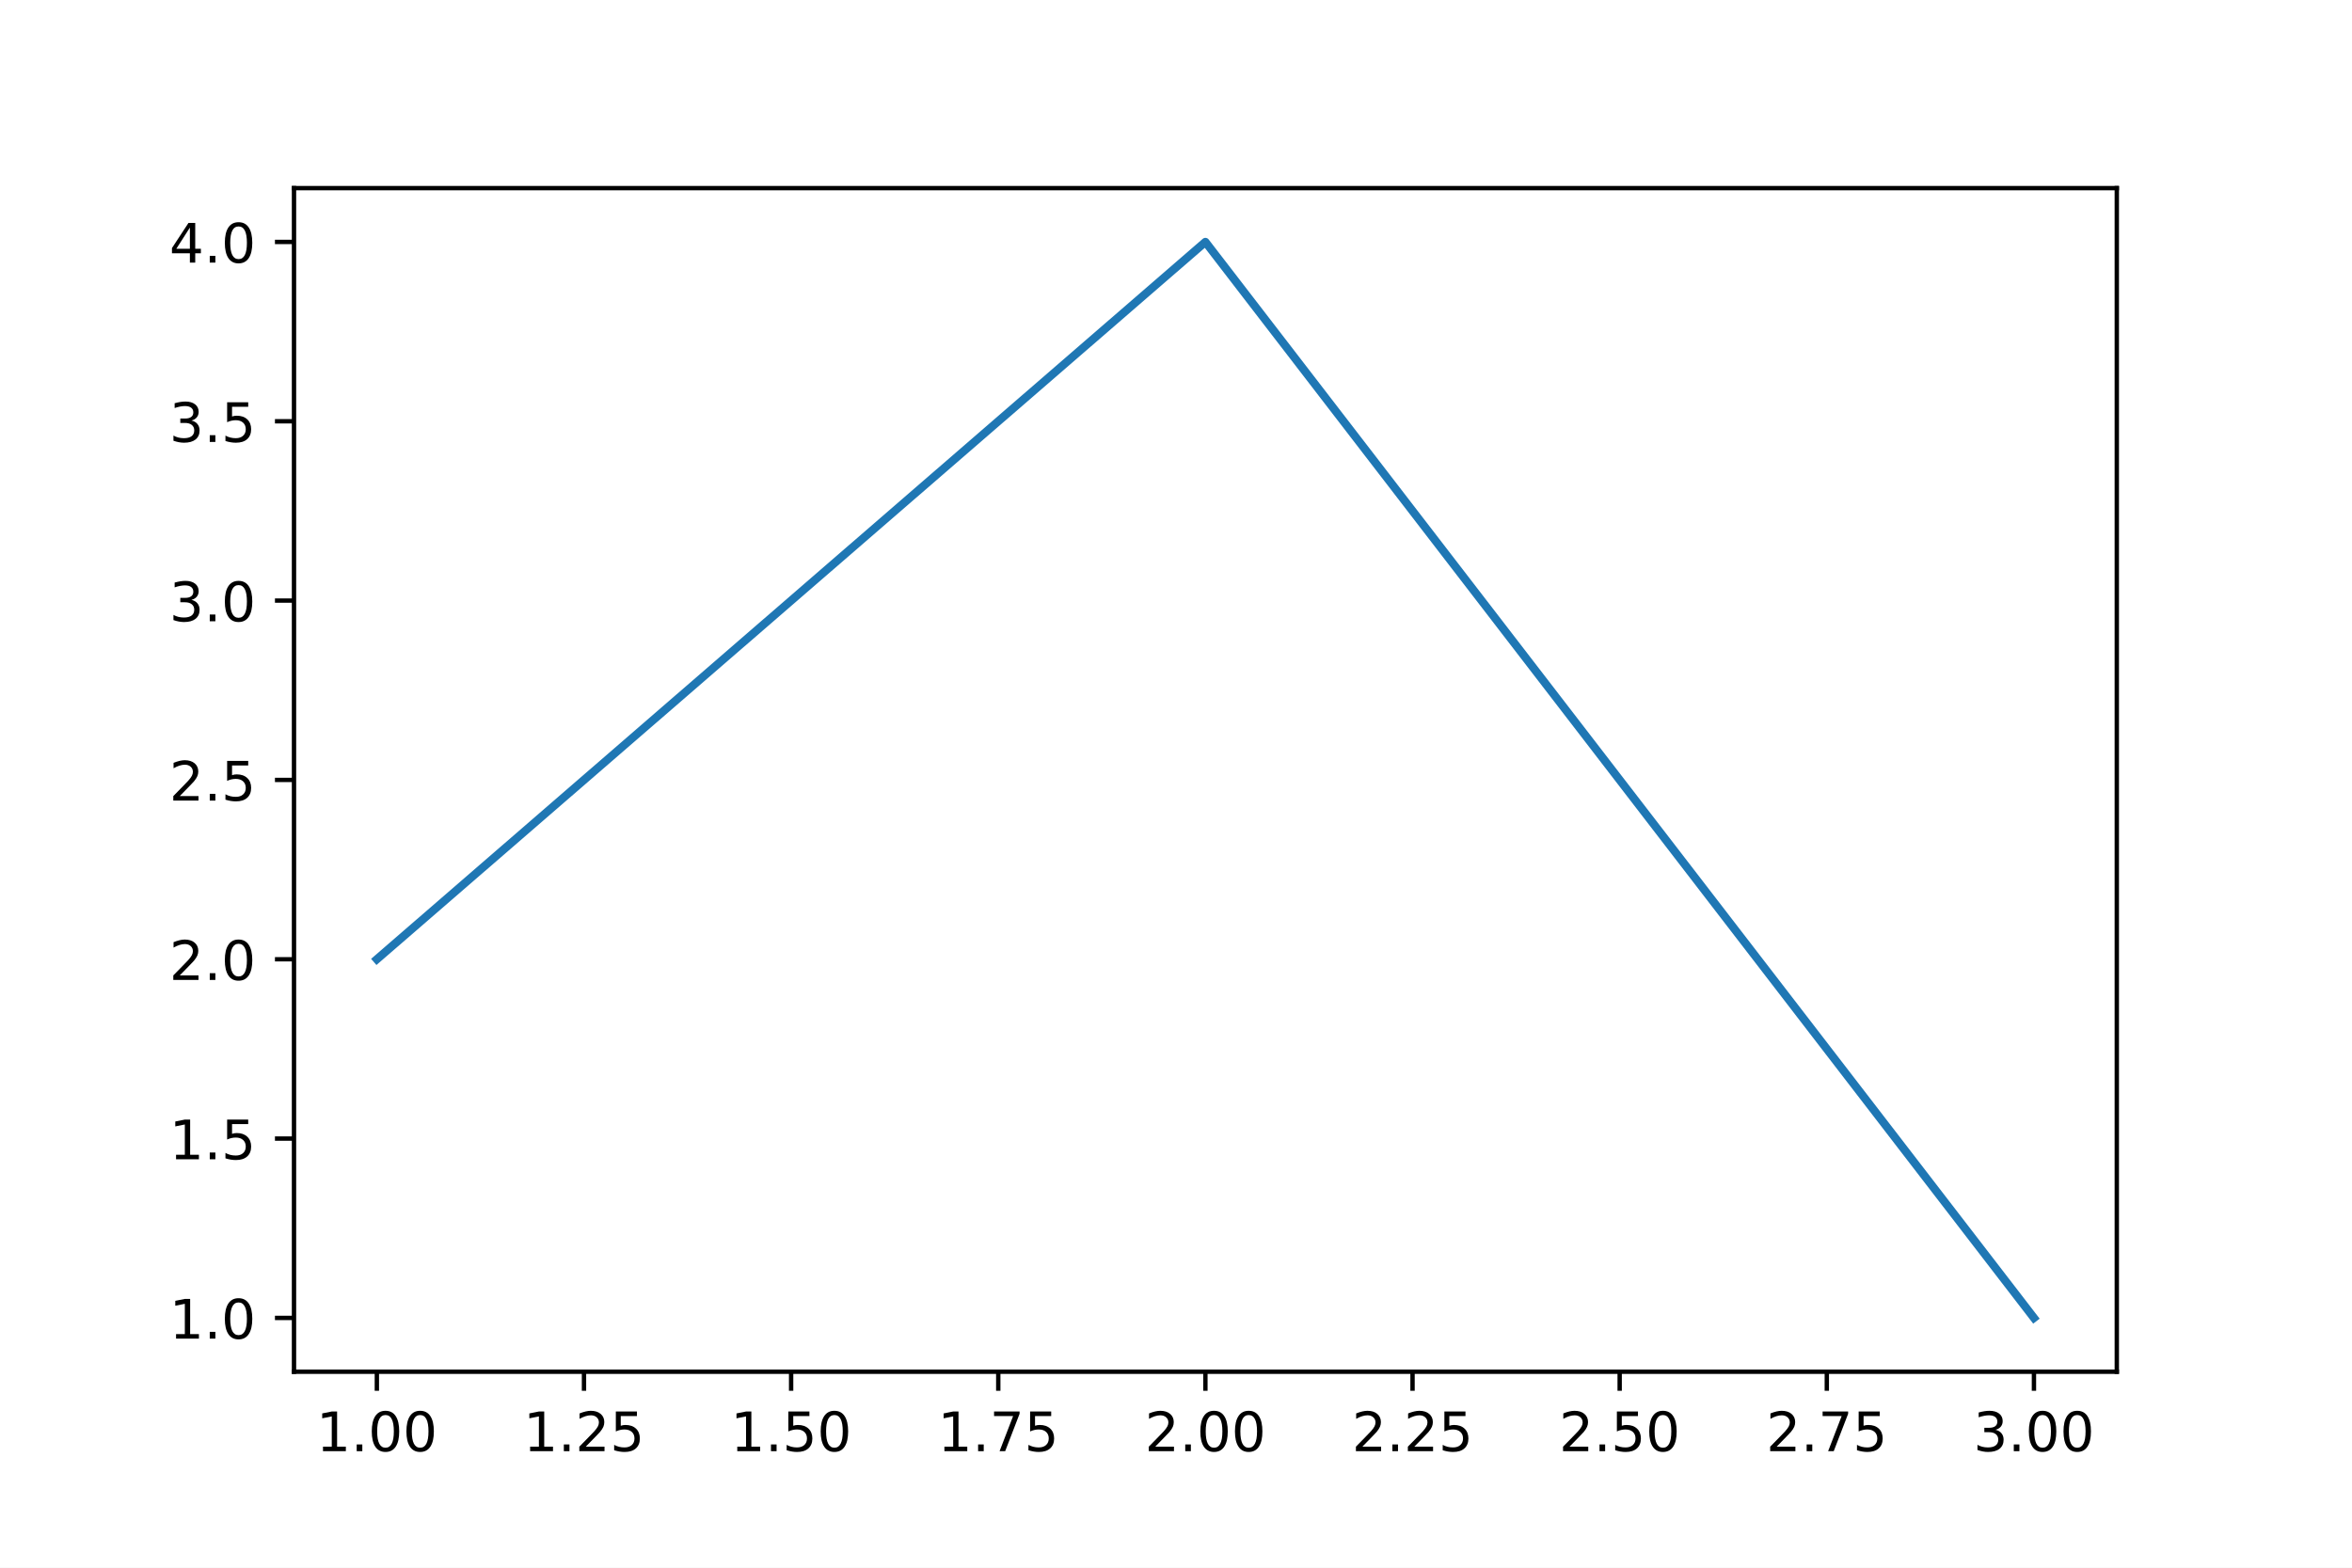
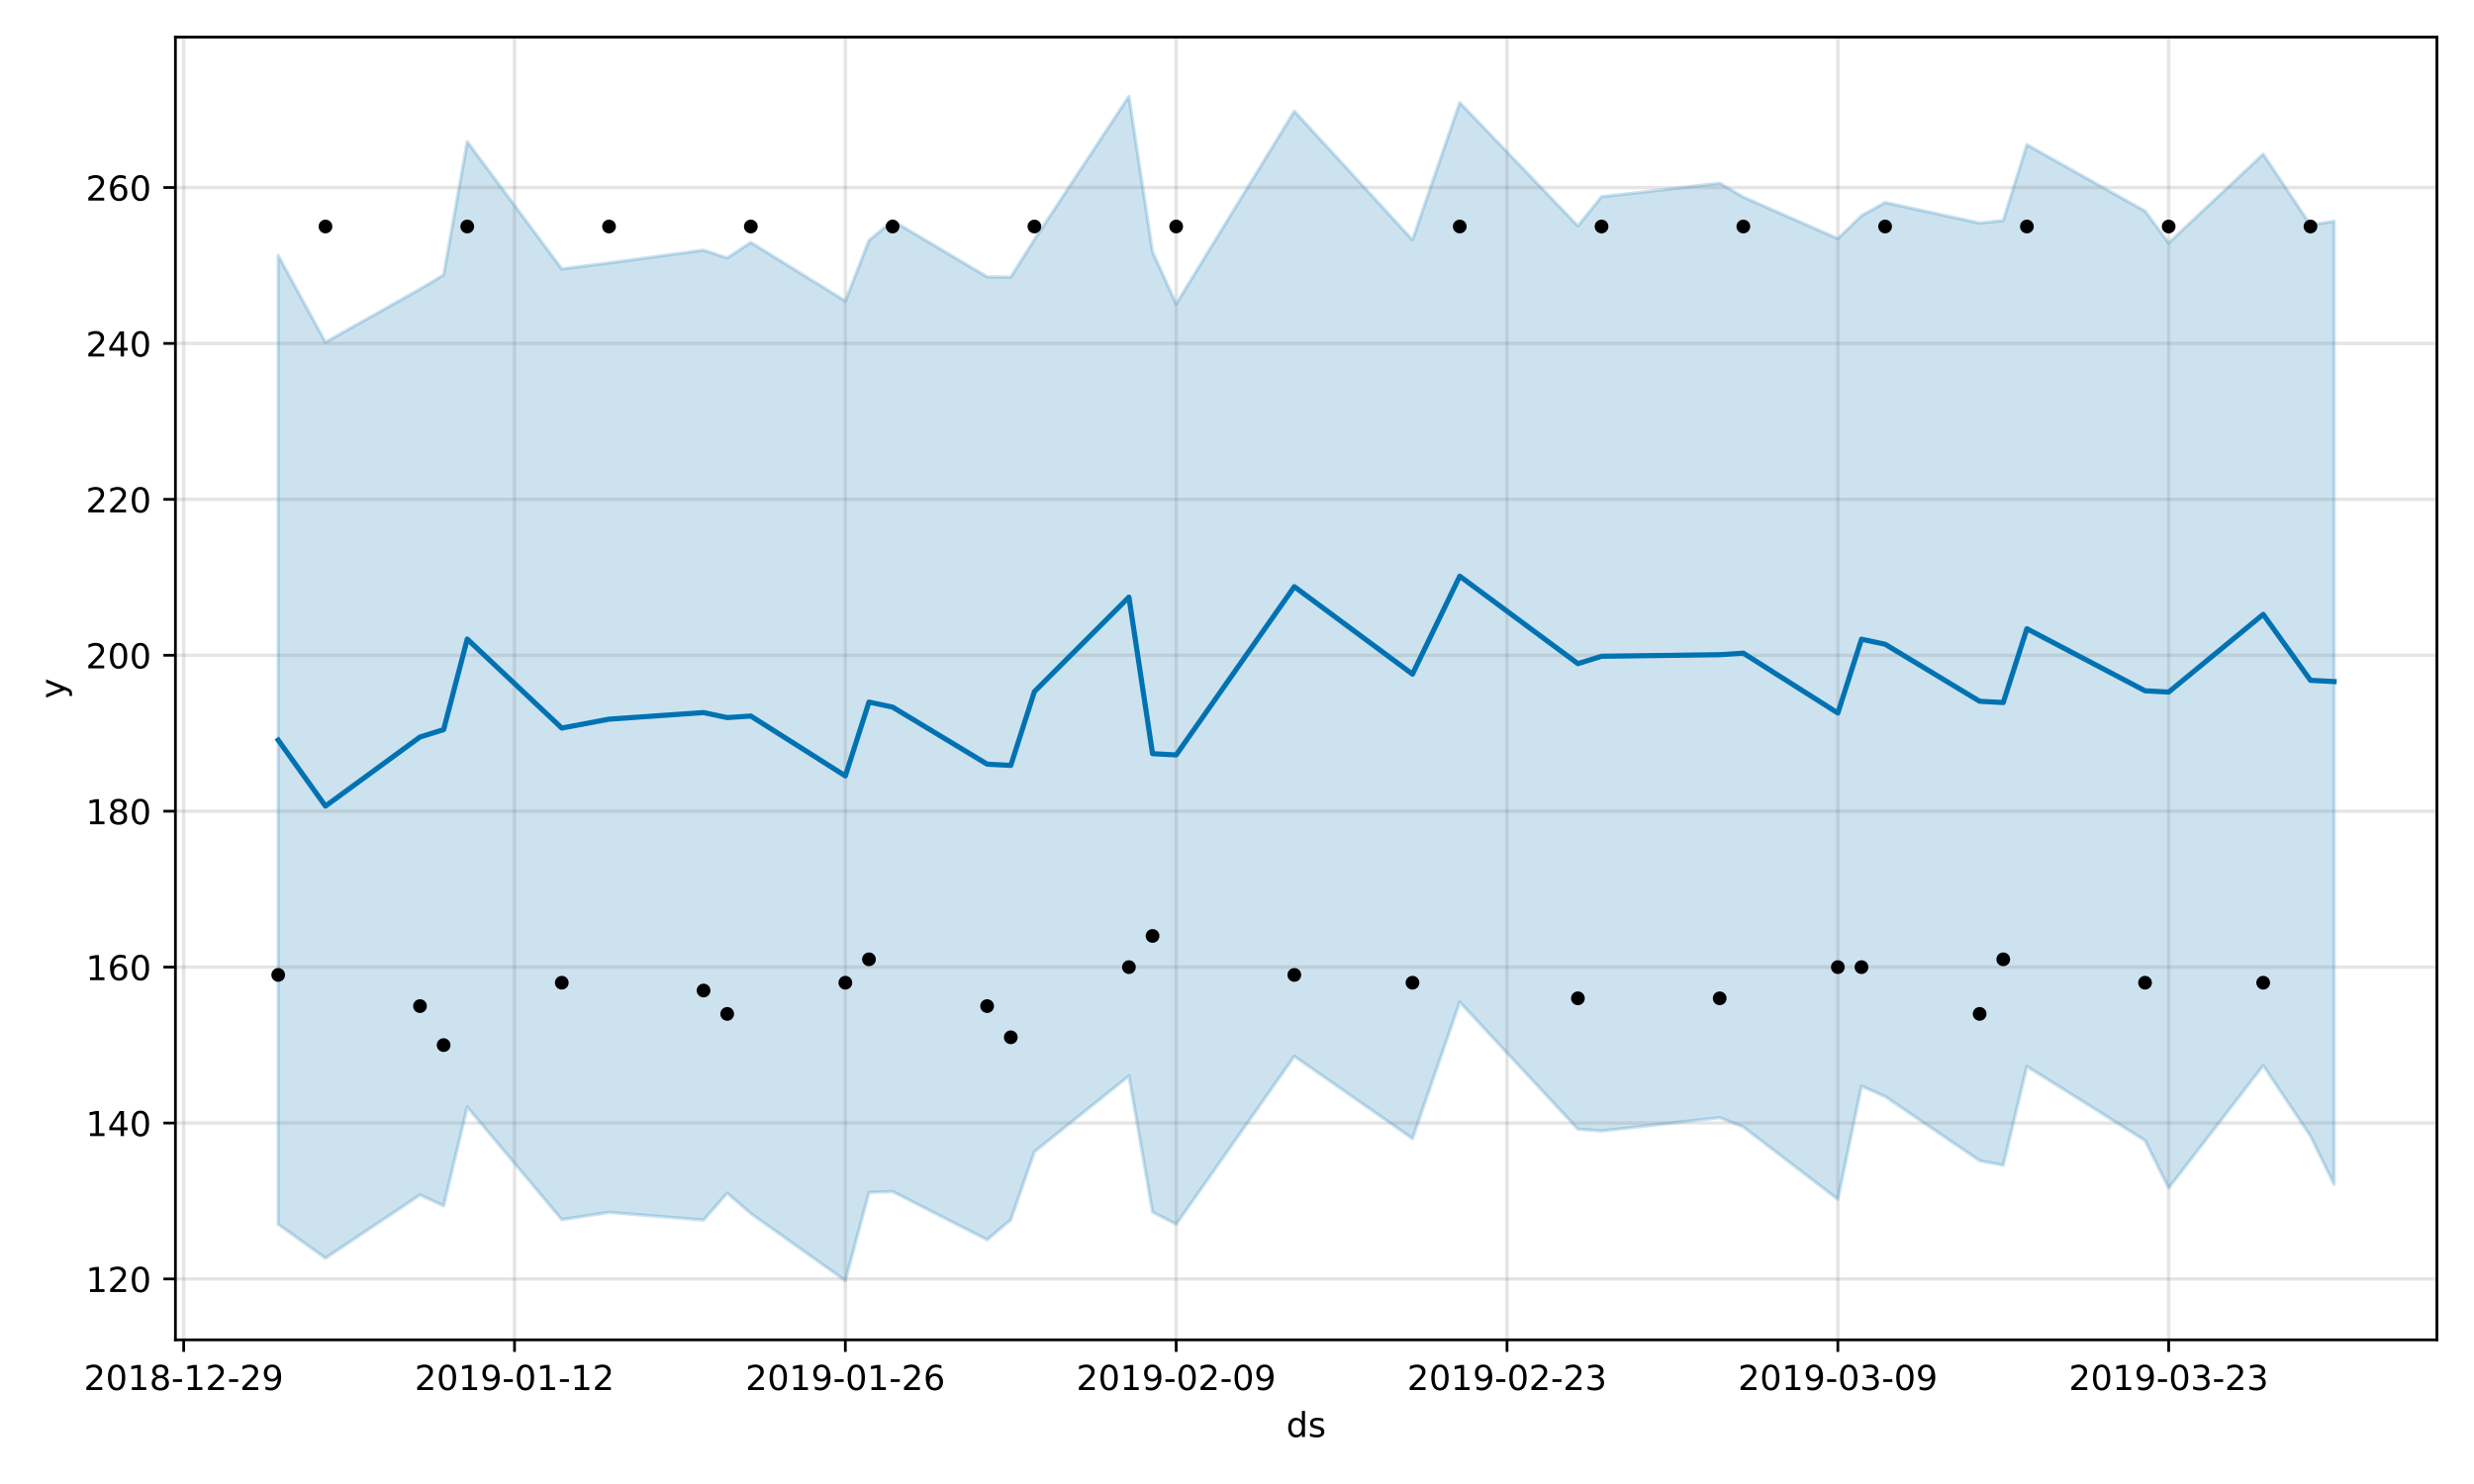
- <svg xmlns="http://www.w3.org/2000/svg" xmlns:xlink="http://www.w3.org/1999/xlink" height="288pt" version="1.1" viewBox="0 0 432 288" width="432pt">
+ <svg xmlns="http://www.w3.org/2000/svg" xmlns:xlink="http://www.w3.org/1999/xlink" height="432pt" version="1.1" viewBox="0 0 720 432" width="720pt">
  <defs>
    <style type="text/css">
*{stroke-linecap:butt;stroke-linejoin:round;}
  </style>
  </defs>
  <g id="figure_1">
    <g id="patch_1">
-       <path d="M 0 288  L 432 288  L 432 0  L 0 0  z " style="fill:#ffffff;" />
+       <path d="M 0 432  L 720 432  L 720 0  L 0 0  z " style="fill:#ffffff;" />
    </g>
    <g id="axes_1">
      <g id="patch_2">
-         <path d="M 54 252  L 388.8 252  L 388.8 34.56  L 54 34.56  z " style="fill:#ffffff;" />
+         <path d="M 51.05 390.04  L 709.2 390.04  L 709.2 10.8  L 51.05 10.8  z " style="fill:#ffffff;" />
+       </g>
+       <g id="PolyCollection_1">
+         <defs>
+           <path d="M 80.966 -357.588  L 80.966 -75.6  L 94.72 -65.745  L 122.229 -84.165  L 129.106 -80.979  L 135.984 -109.751  L 163.493 -76.977  L 177.247 -79.072  L 204.756 -76.843  L 211.633 -84.657  L 218.51 -78.752  L 246.019 -59.198  L 252.896 -84.876  L 259.774 -85.14  L 287.283 -71.095  L 294.16 -76.935  L 301.037 -96.71  L 328.546 -118.795  L 335.423 -79.18  L 342.3 -75.62  L 376.686 -124.52  L 411.072 -100.569  L 424.827 -140.282  L 459.213 -103.305  L 466.09 -102.776  L 500.476 -106.649  L 507.354 -103.935  L 534.862 -82.866  L 541.74 -115.844  L 548.617 -112.806  L 576.126 -94.118  L 583.003 -92.813  L 589.88 -121.565  L 624.266 -99.999  L 631.144 -86.152  L 658.652 -121.843  L 672.407 -101.296  L 679.284 -87.235  L 679.284 -367.585  L 679.284 -367.585  L 672.407 -366.504  L 658.652 -387.134  L 631.144 -361.275  L 624.266 -370.539  L 589.88 -389.86  L 583.003 -367.808  L 576.126 -367.065  L 548.617 -373.042  L 541.74 -369.196  L 534.862 -362.536  L 507.354 -374.62  L 500.476 -378.658  L 466.09 -374.729  L 459.213 -366.219  L 424.827 -402.128  L 411.072 -362.161  L 376.686 -399.625  L 342.3 -343.526  L 335.423 -358.635  L 328.546 -403.962  L 301.037 -362.272  L 294.16 -351.342  L 287.283 -351.412  L 259.774 -367.757  L 252.896 -362  L 246.019 -344.369  L 218.51 -361.423  L 211.633 -356.894  L 204.756 -359.181  L 177.247 -355.468  L 163.493 -353.713  L 135.984 -390.731  L 129.106 -351.958  L 122.229 -347.851  L 94.72 -332.368  L 80.966 -357.588  z " id="mb751b99910" style="stroke:#0072b2;stroke-opacity:0.2;" />
+         </defs>
+         <g clip-path="url(#p9dab2ac08b)">
+           <use style="fill:#0072b2;fill-opacity:0.2;stroke:#0072b2;stroke-opacity:0.2;" x="0" xlink:href="#mb751b99910" y="432" />
+         </g>
      </g>
      <g id="matplotlib.axis_1">
        <g id="xtick_1">
          <g id="line2d_1">
-             <defs>
-               <path d="M 0 0  L 0 3.5  " id="m2eb5b416ab" style="stroke:#000000;stroke-width:0.8;" />
-             </defs>
-             <g>
-               <use style="stroke:#000000;stroke-width:0.8;" x="69.218" xlink:href="#m2eb5b416ab" y="252" />
+             <path clip-path="url(#p9dab2ac08b)" d="M 53.457 390.04  L 53.457 10.8  " style="fill:none;stroke:#808080;stroke-linecap:square;stroke-opacity:0.2;" />
+           </g>
+           <g id="line2d_2">
+             <defs>
+               <path d="M 0 0  L 0 3.5  " id="m318ef6866f" style="stroke:#000000;stroke-width:0.8;" />
+             </defs>
+             <g>
+               <use style="stroke:#000000;stroke-width:0.8;" x="53.457" xlink:href="#m318ef6866f" y="390.04" />
            </g>
          </g>
          <g id="text_1">
            <defs>
+               <path d="M 19.188 8.297  L 53.609 8.297  L 53.609 0  L 7.328 0  L 7.328 8.297  Q 12.938 14.109 22.625 23.891  Q 32.328 33.688 34.812 36.531  Q 39.547 41.844 41.422 45.531  Q 43.312 49.219 43.312 52.781  Q 43.312 58.594 39.234 62.25  Q 35.156 65.922 28.609 65.922  Q 23.969 65.922 18.812 64.312  Q 13.672 62.703 7.812 59.422  L 7.812 69.391  Q 13.766 71.781 18.938 73  Q 24.125 74.219 28.422 74.219  Q 39.75 74.219 46.484 68.547  Q 53.219 62.891 53.219 53.422  Q 53.219 48.922 51.531 44.891  Q 49.859 40.875 45.406 35.406  Q 44.188 33.984 37.641 27.219  Q 31.109 20.453 19.188 8.297  z " id="DejaVuSans-50" />
+               <path d="M 31.781 66.406  Q 24.172 66.406 20.328 58.906  Q 16.5 51.422 16.5 36.375  Q 16.5 21.391 20.328 13.891  Q 24.172 6.391 31.781 6.391  Q 39.453 6.391 43.281 13.891  Q 47.125 21.391 47.125 36.375  Q 47.125 51.422 43.281 58.906  Q 39.453 66.406 31.781 66.406  z M 31.781 74.219  Q 44.047 74.219 50.516 64.516  Q 56.984 54.828 56.984 36.375  Q 56.984 17.969 50.516 8.266  Q 44.047 -1.422 31.781 -1.422  Q 19.531 -1.422 13.062 8.266  Q 6.594 17.969 6.594 36.375  Q 6.594 54.828 13.062 64.516  Q 19.531 74.219 31.781 74.219  z " id="DejaVuSans-48" />
              <path d="M 12.406 8.297  L 28.516 8.297  L 28.516 63.922  L 10.984 60.406  L 10.984 69.391  L 28.422 72.906  L 38.281 72.906  L 38.281 8.297  L 54.391 8.297  L 54.391 0  L 12.406 0  z " id="DejaVuSans-49" />
-               <path d="M 10.688 12.406  L 21 12.406  L 21 0  L 10.688 0  z " id="DejaVuSans-46" />
-               <path d="M 31.781 66.406  Q 24.172 66.406 20.328 58.906  Q 16.5 51.422 16.5 36.375  Q 16.5 21.391 20.328 13.891  Q 24.172 6.391 31.781 6.391  Q 39.453 6.391 43.281 13.891  Q 47.125 21.391 47.125 36.375  Q 47.125 51.422 43.281 58.906  Q 39.453 66.406 31.781 66.406  z M 31.781 74.219  Q 44.047 74.219 50.516 64.516  Q 56.984 54.828 56.984 36.375  Q 56.984 17.969 50.516 8.266  Q 44.047 -1.422 31.781 -1.422  Q 19.531 -1.422 13.062 8.266  Q 6.594 17.969 6.594 36.375  Q 6.594 54.828 13.062 64.516  Q 19.531 74.219 31.781 74.219  z " id="DejaVuSans-48" />
-             </defs>
-             <g transform="translate(58.08537 266.5984)scale(0.1 -0.1)">
-               <use xlink:href="#DejaVuSans-49" />
-               <use x="63.623" xlink:href="#DejaVuSans-46" />
-               <use x="95.41" xlink:href="#DejaVuSans-48" />
-               <use x="159.033" xlink:href="#DejaVuSans-48" />
+               <path d="M 31.781 34.625  Q 24.75 34.625 20.719 30.859  Q 16.703 27.094 16.703 20.516  Q 16.703 13.922 20.719 10.156  Q 24.75 6.391 31.781 6.391  Q 38.812 6.391 42.859 10.172  Q 46.922 13.969 46.922 20.516  Q 46.922 27.094 42.891 30.859  Q 38.875 34.625 31.781 34.625  z M 21.922 38.812  Q 15.578 40.375 12.031 44.719  Q 8.5 49.078 8.5 55.328  Q 8.5 64.062 14.719 69.141  Q 20.953 74.219 31.781 74.219  Q 42.672 74.219 48.875 69.141  Q 55.078 64.062 55.078 55.328  Q 55.078 49.078 51.531 44.719  Q 48 40.375 41.703 38.812  Q 48.828 37.156 52.797 32.312  Q 56.781 27.484 56.781 20.516  Q 56.781 9.906 50.312 4.234  Q 43.844 -1.422 31.781 -1.422  Q 19.734 -1.422 13.25 4.234  Q 6.781 9.906 6.781 20.516  Q 6.781 27.484 10.781 32.312  Q 14.797 37.156 21.922 38.812  z M 18.312 54.391  Q 18.312 48.734 21.844 45.562  Q 25.391 42.391 31.781 42.391  Q 38.141 42.391 41.719 45.562  Q 45.312 48.734 45.312 54.391  Q 45.312 60.062 41.719 63.234  Q 38.141 66.406 31.781 66.406  Q 25.391 66.406 21.844 63.234  Q 18.312 60.062 18.312 54.391  z " id="DejaVuSans-56" />
+               <path d="M 4.891 31.391  L 31.203 31.391  L 31.203 23.391  L 4.891 23.391  z " id="DejaVuSans-45" />
+               <path d="M 10.984 1.516  L 10.984 10.5  Q 14.703 8.734 18.5 7.812  Q 22.312 6.891 25.984 6.891  Q 35.75 6.891 40.891 13.453  Q 46.047 20.016 46.781 33.406  Q 43.953 29.203 39.594 26.953  Q 35.25 24.703 29.984 24.703  Q 19.047 24.703 12.672 31.312  Q 6.297 37.938 6.297 49.422  Q 6.297 60.641 12.938 67.422  Q 19.578 74.219 30.609 74.219  Q 43.266 74.219 49.922 64.516  Q 56.594 54.828 56.594 36.375  Q 56.594 19.141 48.406 8.859  Q 40.234 -1.422 26.422 -1.422  Q 22.703 -1.422 18.891 -0.688  Q 15.094 0.047 10.984 1.516  z M 30.609 32.422  Q 37.25 32.422 41.125 36.953  Q 45.016 41.5 45.016 49.422  Q 45.016 57.281 41.125 61.844  Q 37.25 66.406 30.609 66.406  Q 23.969 66.406 20.094 61.844  Q 16.219 57.281 16.219 49.422  Q 16.219 41.5 20.094 36.953  Q 23.969 32.422 30.609 32.422  z " id="DejaVuSans-57" />
+             </defs>
+             <g transform="translate(24.39922 404.6384)scale(0.1 -0.1)">
+               <use xlink:href="#DejaVuSans-50" />
+               <use x="63.623" xlink:href="#DejaVuSans-48" />
+               <use x="127.246" xlink:href="#DejaVuSans-49" />
+               <use x="190.869" xlink:href="#DejaVuSans-56" />
+               <use x="254.492" xlink:href="#DejaVuSans-45" />
+               <use x="290.576" xlink:href="#DejaVuSans-49" />
+               <use x="354.199" xlink:href="#DejaVuSans-50" />
+               <use x="417.822" xlink:href="#DejaVuSans-45" />
+               <use x="453.906" xlink:href="#DejaVuSans-50" />
+               <use x="517.529" xlink:href="#DejaVuSans-57" />
            </g>
          </g>
        </g>
        <g id="xtick_2">
-           <g id="line2d_2">
-             <g>
-               <use style="stroke:#000000;stroke-width:0.8;" x="107.264" xlink:href="#m2eb5b416ab" y="252" />
+           <g id="line2d_3">
+             <path clip-path="url(#p9dab2ac08b)" d="M 149.738 390.04  L 149.738 10.8  " style="fill:none;stroke:#808080;stroke-linecap:square;stroke-opacity:0.2;" />
+           </g>
+           <g id="line2d_4">
+             <g>
+               <use style="stroke:#000000;stroke-width:0.8;" x="149.738" xlink:href="#m318ef6866f" y="390.04" />
            </g>
          </g>
          <g id="text_2">
-             <defs>
-               <path d="M 19.188 8.297  L 53.609 8.297  L 53.609 0  L 7.328 0  L 7.328 8.297  Q 12.938 14.109 22.625 23.891  Q 32.328 33.688 34.812 36.531  Q 39.547 41.844 41.422 45.531  Q 43.312 49.219 43.312 52.781  Q 43.312 58.594 39.234 62.25  Q 35.156 65.922 28.609 65.922  Q 23.969 65.922 18.812 64.312  Q 13.672 62.703 7.812 59.422  L 7.812 69.391  Q 13.766 71.781 18.938 73  Q 24.125 74.219 28.422 74.219  Q 39.75 74.219 46.484 68.547  Q 53.219 62.891 53.219 53.422  Q 53.219 48.922 51.531 44.891  Q 49.859 40.875 45.406 35.406  Q 44.188 33.984 37.641 27.219  Q 31.109 20.453 19.188 8.297  z " id="DejaVuSans-50" />
-               <path d="M 10.797 72.906  L 49.516 72.906  L 49.516 64.594  L 19.828 64.594  L 19.828 46.734  Q 21.969 47.469 24.109 47.828  Q 26.266 48.188 28.422 48.188  Q 40.625 48.188 47.75 41.5  Q 54.891 34.812 54.891 23.391  Q 54.891 11.625 47.562 5.094  Q 40.234 -1.422 26.906 -1.422  Q 22.312 -1.422 17.547 -0.641  Q 12.797 0.141 7.719 1.703  L 7.719 11.625  Q 12.109 9.234 16.797 8.062  Q 21.484 6.891 26.703 6.891  Q 35.156 6.891 40.078 11.328  Q 45.016 15.766 45.016 23.391  Q 45.016 31 40.078 35.438  Q 35.156 39.891 26.703 39.891  Q 22.75 39.891 18.812 39.016  Q 14.891 38.141 10.797 36.281  z " id="DejaVuSans-53" />
-             </defs>
-             <g transform="translate(96.13082 266.5984)scale(0.1 -0.1)">
-               <use xlink:href="#DejaVuSans-49" />
-               <use x="63.623" xlink:href="#DejaVuSans-46" />
-               <use x="95.41" xlink:href="#DejaVuSans-50" />
-               <use x="159.033" xlink:href="#DejaVuSans-53" />
+             <g transform="translate(120.6803 404.6384)scale(0.1 -0.1)">
+               <use xlink:href="#DejaVuSans-50" />
+               <use x="63.623" xlink:href="#DejaVuSans-48" />
+               <use x="127.246" xlink:href="#DejaVuSans-49" />
+               <use x="190.869" xlink:href="#DejaVuSans-57" />
+               <use x="254.492" xlink:href="#DejaVuSans-45" />
+               <use x="290.576" xlink:href="#DejaVuSans-48" />
+               <use x="354.199" xlink:href="#DejaVuSans-49" />
+               <use x="417.822" xlink:href="#DejaVuSans-45" />
+               <use x="453.906" xlink:href="#DejaVuSans-49" />
+               <use x="517.529" xlink:href="#DejaVuSans-50" />
            </g>
          </g>
        </g>
        <g id="xtick_3">
-           <g id="line2d_3">
-             <g>
-               <use style="stroke:#000000;stroke-width:0.8;" x="145.309" xlink:href="#m2eb5b416ab" y="252" />
+           <g id="line2d_5">
+             <path clip-path="url(#p9dab2ac08b)" d="M 246.019 390.04  L 246.019 10.8  " style="fill:none;stroke:#808080;stroke-linecap:square;stroke-opacity:0.2;" />
+           </g>
+           <g id="line2d_6">
+             <g>
+               <use style="stroke:#000000;stroke-width:0.8;" x="246.019" xlink:href="#m318ef6866f" y="390.04" />
            </g>
          </g>
          <g id="text_3">
-             <g transform="translate(134.1763 266.5984)scale(0.1 -0.1)">
-               <use xlink:href="#DejaVuSans-49" />
-               <use x="63.623" xlink:href="#DejaVuSans-46" />
-               <use x="95.41" xlink:href="#DejaVuSans-53" />
-               <use x="159.033" xlink:href="#DejaVuSans-48" />
+             <defs>
+               <path d="M 33.016 40.375  Q 26.375 40.375 22.484 35.828  Q 18.609 31.297 18.609 23.391  Q 18.609 15.531 22.484 10.953  Q 26.375 6.391 33.016 6.391  Q 39.656 6.391 43.531 10.953  Q 47.406 15.531 47.406 23.391  Q 47.406 31.297 43.531 35.828  Q 39.656 40.375 33.016 40.375  z M 52.594 71.297  L 52.594 62.312  Q 48.875 64.062 45.094 64.984  Q 41.312 65.922 37.594 65.922  Q 27.828 65.922 22.672 59.328  Q 17.531 52.734 16.797 39.406  Q 19.672 43.656 24.016 45.922  Q 28.375 48.188 33.594 48.188  Q 44.578 48.188 50.953 41.516  Q 57.328 34.859 57.328 23.391  Q 57.328 12.156 50.688 5.359  Q 44.047 -1.422 33.016 -1.422  Q 20.359 -1.422 13.672 8.266  Q 6.984 17.969 6.984 36.375  Q 6.984 53.656 15.188 63.938  Q 23.391 74.219 37.203 74.219  Q 40.922 74.219 44.703 73.484  Q 48.484 72.75 52.594 71.297  z " id="DejaVuSans-54" />
+             </defs>
+             <g transform="translate(216.9614 404.6384)scale(0.1 -0.1)">
+               <use xlink:href="#DejaVuSans-50" />
+               <use x="63.623" xlink:href="#DejaVuSans-48" />
+               <use x="127.246" xlink:href="#DejaVuSans-49" />
+               <use x="190.869" xlink:href="#DejaVuSans-57" />
+               <use x="254.492" xlink:href="#DejaVuSans-45" />
+               <use x="290.576" xlink:href="#DejaVuSans-48" />
+               <use x="354.199" xlink:href="#DejaVuSans-49" />
+               <use x="417.822" xlink:href="#DejaVuSans-45" />
+               <use x="453.906" xlink:href="#DejaVuSans-50" />
+               <use x="517.529" xlink:href="#DejaVuSans-54" />
            </g>
          </g>
        </g>
        <g id="xtick_4">
-           <g id="line2d_4">
-             <g>
-               <use style="stroke:#000000;stroke-width:0.8;" x="183.355" xlink:href="#m2eb5b416ab" y="252" />
+           <g id="line2d_7">
+             <path clip-path="url(#p9dab2ac08b)" d="M 342.3 390.04  L 342.3 10.8  " style="fill:none;stroke:#808080;stroke-linecap:square;stroke-opacity:0.2;" />
+           </g>
+           <g id="line2d_8">
+             <g>
+               <use style="stroke:#000000;stroke-width:0.8;" x="342.3" xlink:href="#m318ef6866f" y="390.04" />
            </g>
          </g>
          <g id="text_4">
-             <defs>
-               <path d="M 8.203 72.906  L 55.078 72.906  L 55.078 68.703  L 28.609 0  L 18.312 0  L 43.219 64.594  L 8.203 64.594  z " id="DejaVuSans-55" />
-             </defs>
-             <g transform="translate(172.2217 266.5984)scale(0.1 -0.1)">
-               <use xlink:href="#DejaVuSans-49" />
-               <use x="63.623" xlink:href="#DejaVuSans-46" />
-               <use x="95.41" xlink:href="#DejaVuSans-55" />
-               <use x="159.033" xlink:href="#DejaVuSans-53" />
+             <g transform="translate(313.2425 404.6384)scale(0.1 -0.1)">
+               <use xlink:href="#DejaVuSans-50" />
+               <use x="63.623" xlink:href="#DejaVuSans-48" />
+               <use x="127.246" xlink:href="#DejaVuSans-49" />
+               <use x="190.869" xlink:href="#DejaVuSans-57" />
+               <use x="254.492" xlink:href="#DejaVuSans-45" />
+               <use x="290.576" xlink:href="#DejaVuSans-48" />
+               <use x="354.199" xlink:href="#DejaVuSans-50" />
+               <use x="417.822" xlink:href="#DejaVuSans-45" />
+               <use x="453.906" xlink:href="#DejaVuSans-48" />
+               <use x="517.529" xlink:href="#DejaVuSans-57" />
            </g>
          </g>
        </g>
        <g id="xtick_5">
-           <g id="line2d_5">
-             <g>
-               <use style="stroke:#000000;stroke-width:0.8;" x="221.4" xlink:href="#m2eb5b416ab" y="252" />
+           <g id="line2d_9">
+             <path clip-path="url(#p9dab2ac08b)" d="M 438.581 390.04  L 438.581 10.8  " style="fill:none;stroke:#808080;stroke-linecap:square;stroke-opacity:0.2;" />
+           </g>
+           <g id="line2d_10">
+             <g>
+               <use style="stroke:#000000;stroke-width:0.8;" x="438.581" xlink:href="#m318ef6866f" y="390.04" />
            </g>
          </g>
          <g id="text_5">
-             <g transform="translate(210.2672 266.5984)scale(0.1 -0.1)">
-               <use xlink:href="#DejaVuSans-50" />
-               <use x="63.623" xlink:href="#DejaVuSans-46" />
-               <use x="95.41" xlink:href="#DejaVuSans-48" />
-               <use x="159.033" xlink:href="#DejaVuSans-48" />
+             <defs>
+               <path d="M 40.578 39.312  Q 47.656 37.797 51.625 33  Q 55.609 28.219 55.609 21.188  Q 55.609 10.406 48.188 4.484  Q 40.766 -1.422 27.094 -1.422  Q 22.516 -1.422 17.656 -0.516  Q 12.797 0.391 7.625 2.203  L 7.625 11.719  Q 11.719 9.328 16.594 8.109  Q 21.484 6.891 26.812 6.891  Q 36.078 6.891 40.938 10.547  Q 45.797 14.203 45.797 21.188  Q 45.797 27.641 41.281 31.266  Q 36.766 34.906 28.719 34.906  L 20.219 34.906  L 20.219 43.016  L 29.109 43.016  Q 36.375 43.016 40.234 45.922  Q 44.094 48.828 44.094 54.297  Q 44.094 59.906 40.109 62.906  Q 36.141 65.922 28.719 65.922  Q 24.656 65.922 20.016 65.031  Q 15.375 64.156 9.812 62.312  L 9.812 71.094  Q 15.438 72.656 20.344 73.438  Q 25.25 74.219 29.594 74.219  Q 40.828 74.219 47.359 69.109  Q 53.906 64.016 53.906 55.328  Q 53.906 49.266 50.438 45.094  Q 46.969 40.922 40.578 39.312  z " id="DejaVuSans-51" />
+             </defs>
+             <g transform="translate(409.5236 404.6384)scale(0.1 -0.1)">
+               <use xlink:href="#DejaVuSans-50" />
+               <use x="63.623" xlink:href="#DejaVuSans-48" />
+               <use x="127.246" xlink:href="#DejaVuSans-49" />
+               <use x="190.869" xlink:href="#DejaVuSans-57" />
+               <use x="254.492" xlink:href="#DejaVuSans-45" />
+               <use x="290.576" xlink:href="#DejaVuSans-48" />
+               <use x="354.199" xlink:href="#DejaVuSans-50" />
+               <use x="417.822" xlink:href="#DejaVuSans-45" />
+               <use x="453.906" xlink:href="#DejaVuSans-50" />
+               <use x="517.529" xlink:href="#DejaVuSans-51" />
            </g>
          </g>
        </g>
        <g id="xtick_6">
-           <g id="line2d_6">
-             <g>
-               <use style="stroke:#000000;stroke-width:0.8;" x="259.445" xlink:href="#m2eb5b416ab" y="252" />
+           <g id="line2d_11">
+             <path clip-path="url(#p9dab2ac08b)" d="M 534.862 390.04  L 534.862 10.8  " style="fill:none;stroke:#808080;stroke-linecap:square;stroke-opacity:0.2;" />
+           </g>
+           <g id="line2d_12">
+             <g>
+               <use style="stroke:#000000;stroke-width:0.8;" x="534.862" xlink:href="#m318ef6866f" y="390.04" />
            </g>
          </g>
          <g id="text_6">
-             <g transform="translate(248.3126 266.5984)scale(0.1 -0.1)">
-               <use xlink:href="#DejaVuSans-50" />
-               <use x="63.623" xlink:href="#DejaVuSans-46" />
-               <use x="95.41" xlink:href="#DejaVuSans-50" />
-               <use x="159.033" xlink:href="#DejaVuSans-53" />
+             <g transform="translate(505.8046 404.6384)scale(0.1 -0.1)">
+               <use xlink:href="#DejaVuSans-50" />
+               <use x="63.623" xlink:href="#DejaVuSans-48" />
+               <use x="127.246" xlink:href="#DejaVuSans-49" />
+               <use x="190.869" xlink:href="#DejaVuSans-57" />
+               <use x="254.492" xlink:href="#DejaVuSans-45" />
+               <use x="290.576" xlink:href="#DejaVuSans-48" />
+               <use x="354.199" xlink:href="#DejaVuSans-51" />
+               <use x="417.822" xlink:href="#DejaVuSans-45" />
+               <use x="453.906" xlink:href="#DejaVuSans-48" />
+               <use x="517.529" xlink:href="#DejaVuSans-57" />
            </g>
          </g>
        </g>
        <g id="xtick_7">
-           <g id="line2d_7">
-             <g>
-               <use style="stroke:#000000;stroke-width:0.8;" x="297.491" xlink:href="#m2eb5b416ab" y="252" />
+           <g id="line2d_13">
+             <path clip-path="url(#p9dab2ac08b)" d="M 631.144 390.04  L 631.144 10.8  " style="fill:none;stroke:#808080;stroke-linecap:square;stroke-opacity:0.2;" />
+           </g>
+           <g id="line2d_14">
+             <g>
+               <use style="stroke:#000000;stroke-width:0.8;" x="631.144" xlink:href="#m318ef6866f" y="390.04" />
            </g>
          </g>
          <g id="text_7">
-             <g transform="translate(286.3581 266.5984)scale(0.1 -0.1)">
-               <use xlink:href="#DejaVuSans-50" />
-               <use x="63.623" xlink:href="#DejaVuSans-46" />
-               <use x="95.41" xlink:href="#DejaVuSans-53" />
-               <use x="159.033" xlink:href="#DejaVuSans-48" />
-             </g>
-           </g>
-         </g>
-         <g id="xtick_8">
-           <g id="line2d_8">
-             <g>
-               <use style="stroke:#000000;stroke-width:0.8;" x="335.536" xlink:href="#m2eb5b416ab" y="252" />
-             </g>
-           </g>
-           <g id="text_8">
-             <g transform="translate(324.4036 266.5984)scale(0.1 -0.1)">
-               <use xlink:href="#DejaVuSans-50" />
-               <use x="63.623" xlink:href="#DejaVuSans-46" />
-               <use x="95.41" xlink:href="#DejaVuSans-55" />
-               <use x="159.033" xlink:href="#DejaVuSans-53" />
-             </g>
-           </g>
-         </g>
-         <g id="xtick_9">
-           <g id="line2d_9">
-             <g>
-               <use style="stroke:#000000;stroke-width:0.8;" x="373.582" xlink:href="#m2eb5b416ab" y="252" />
-             </g>
-           </g>
-           <g id="text_9">
-             <defs>
-               <path d="M 40.578 39.312  Q 47.656 37.797 51.625 33  Q 55.609 28.219 55.609 21.188  Q 55.609 10.406 48.188 4.484  Q 40.766 -1.422 27.094 -1.422  Q 22.516 -1.422 17.656 -0.516  Q 12.797 0.391 7.625 2.203  L 7.625 11.719  Q 11.719 9.328 16.594 8.109  Q 21.484 6.891 26.812 6.891  Q 36.078 6.891 40.938 10.547  Q 45.797 14.203 45.797 21.188  Q 45.797 27.641 41.281 31.266  Q 36.766 34.906 28.719 34.906  L 20.219 34.906  L 20.219 43.016  L 29.109 43.016  Q 36.375 43.016 40.234 45.922  Q 44.094 48.828 44.094 54.297  Q 44.094 59.906 40.109 62.906  Q 36.141 65.922 28.719 65.922  Q 24.656 65.922 20.016 65.031  Q 15.375 64.156 9.812 62.312  L 9.812 71.094  Q 15.438 72.656 20.344 73.438  Q 25.25 74.219 29.594 74.219  Q 40.828 74.219 47.359 69.109  Q 53.906 64.016 53.906 55.328  Q 53.906 49.266 50.438 45.094  Q 46.969 40.922 40.578 39.312  z " id="DejaVuSans-51" />
-             </defs>
-             <g transform="translate(362.449 266.5984)scale(0.1 -0.1)">
-               <use xlink:href="#DejaVuSans-51" />
-               <use x="63.623" xlink:href="#DejaVuSans-46" />
-               <use x="95.41" xlink:href="#DejaVuSans-48" />
-               <use x="159.033" xlink:href="#DejaVuSans-48" />
-             </g>
+             <g transform="translate(602.0857 404.6384)scale(0.1 -0.1)">
+               <use xlink:href="#DejaVuSans-50" />
+               <use x="63.623" xlink:href="#DejaVuSans-48" />
+               <use x="127.246" xlink:href="#DejaVuSans-49" />
+               <use x="190.869" xlink:href="#DejaVuSans-57" />
+               <use x="254.492" xlink:href="#DejaVuSans-45" />
+               <use x="290.576" xlink:href="#DejaVuSans-48" />
+               <use x="354.199" xlink:href="#DejaVuSans-51" />
+               <use x="417.822" xlink:href="#DejaVuSans-45" />
+               <use x="453.906" xlink:href="#DejaVuSans-50" />
+               <use x="517.529" xlink:href="#DejaVuSans-51" />
+             </g>
+           </g>
+         </g>
+         <g id="text_8">
+           <defs>
+             <path d="M 45.406 46.391  L 45.406 75.984  L 54.391 75.984  L 54.391 0  L 45.406 0  L 45.406 8.203  Q 42.578 3.328 38.25 0.953  Q 33.938 -1.422 27.875 -1.422  Q 17.969 -1.422 11.734 6.484  Q 5.516 14.406 5.516 27.297  Q 5.516 40.188 11.734 48.094  Q 17.969 56 27.875 56  Q 33.938 56 38.25 53.625  Q 42.578 51.266 45.406 46.391  z M 14.797 27.297  Q 14.797 17.391 18.875 11.75  Q 22.953 6.109 30.078 6.109  Q 37.203 6.109 41.297 11.75  Q 45.406 17.391 45.406 27.297  Q 45.406 37.203 41.297 42.844  Q 37.203 48.484 30.078 48.484  Q 22.953 48.484 18.875 42.844  Q 14.797 37.203 14.797 27.297  z " id="DejaVuSans-100" />
+             <path d="M 44.281 53.078  L 44.281 44.578  Q 40.484 46.531 36.375 47.5  Q 32.281 48.484 27.875 48.484  Q 21.188 48.484 17.844 46.438  Q 14.5 44.391 14.5 40.281  Q 14.5 37.156 16.891 35.375  Q 19.281 33.594 26.516 31.984  L 29.594 31.297  Q 39.156 29.25 43.188 25.516  Q 47.219 21.781 47.219 15.094  Q 47.219 7.469 41.188 3.016  Q 35.156 -1.422 24.609 -1.422  Q 20.219 -1.422 15.453 -0.562  Q 10.688 0.297 5.422 2  L 5.422 11.281  Q 10.406 8.688 15.234 7.391  Q 20.062 6.109 24.812 6.109  Q 31.156 6.109 34.562 8.281  Q 37.984 10.453 37.984 14.406  Q 37.984 18.062 35.516 20.016  Q 33.062 21.969 24.703 23.781  L 21.578 24.516  Q 13.234 26.266 9.516 29.906  Q 5.812 33.547 5.812 39.891  Q 5.812 47.609 11.281 51.797  Q 16.75 56 26.812 56  Q 31.781 56 36.172 55.266  Q 40.578 54.547 44.281 53.078  z " id="DejaVuSans-115" />
+           </defs>
+           <g transform="translate(374.3461 418.3166)scale(0.1 -0.1)">
+             <use xlink:href="#DejaVuSans-100" />
+             <use x="63.477" xlink:href="#DejaVuSans-115" />
          </g>
        </g>
      </g>
      <g id="matplotlib.axis_2">
        <g id="ytick_1">
-           <g id="line2d_10">
-             <defs>
-               <path d="M 0 0  L -3.5 0  " id="mc63a87c7f7" style="stroke:#000000;stroke-width:0.8;" />
-             </defs>
-             <g>
-               <use style="stroke:#000000;stroke-width:0.8;" x="54" xlink:href="#mc63a87c7f7" y="242.116" />
+           <g id="line2d_15">
+             <path clip-path="url(#p9dab2ac08b)" d="M 51.05 372.313  L 709.2 372.313  " style="fill:none;stroke:#808080;stroke-linecap:square;stroke-opacity:0.2;" />
+           </g>
+           <g id="line2d_16">
+             <defs>
+               <path d="M 0 0  L -3.5 0  " id="md5b1e90d8a" style="stroke:#000000;stroke-width:0.8;" />
+             </defs>
+             <g>
+               <use style="stroke:#000000;stroke-width:0.8;" x="51.05" xlink:href="#md5b1e90d8a" y="372.313" />
+             </g>
+           </g>
+           <g id="text_9">
+             <g transform="translate(24.9625 376.1123)scale(0.1 -0.1)">
+               <use xlink:href="#DejaVuSans-49" />
+               <use x="63.623" xlink:href="#DejaVuSans-50" />
+               <use x="127.246" xlink:href="#DejaVuSans-48" />
+             </g>
+           </g>
+         </g>
+         <g id="ytick_2">
+           <g id="line2d_17">
+             <path clip-path="url(#p9dab2ac08b)" d="M 51.05 326.924  L 709.2 326.924  " style="fill:none;stroke:#808080;stroke-linecap:square;stroke-opacity:0.2;" />
+           </g>
+           <g id="line2d_18">
+             <g>
+               <use style="stroke:#000000;stroke-width:0.8;" x="51.05" xlink:href="#md5b1e90d8a" y="326.924" />
            </g>
          </g>
          <g id="text_10">
-             <g transform="translate(31.09688 245.9156)scale(0.1 -0.1)">
+             <defs>
+               <path d="M 37.797 64.312  L 12.891 25.391  L 37.797 25.391  z M 35.203 72.906  L 47.609 72.906  L 47.609 25.391  L 58.016 25.391  L 58.016 17.188  L 47.609 17.188  L 47.609 0  L 37.797 0  L 37.797 17.188  L 4.891 17.188  L 4.891 26.703  z " id="DejaVuSans-52" />
+             </defs>
+             <g transform="translate(24.9625 330.7231)scale(0.1 -0.1)">
              <use xlink:href="#DejaVuSans-49" />
-               <use x="63.623" xlink:href="#DejaVuSans-46" />
-               <use x="95.41" xlink:href="#DejaVuSans-48" />
-             </g>
-           </g>
-         </g>
-         <g id="ytick_2">
-           <g id="line2d_11">
-             <g>
-               <use style="stroke:#000000;stroke-width:0.8;" x="54" xlink:href="#mc63a87c7f7" y="209.171" />
+               <use x="63.623" xlink:href="#DejaVuSans-52" />
+               <use x="127.246" xlink:href="#DejaVuSans-48" />
+             </g>
+           </g>
+         </g>
+         <g id="ytick_3">
+           <g id="line2d_19">
+             <path clip-path="url(#p9dab2ac08b)" d="M 51.05 281.535  L 709.2 281.535  " style="fill:none;stroke:#808080;stroke-linecap:square;stroke-opacity:0.2;" />
+           </g>
+           <g id="line2d_20">
+             <g>
+               <use style="stroke:#000000;stroke-width:0.8;" x="51.05" xlink:href="#md5b1e90d8a" y="281.535" />
            </g>
          </g>
          <g id="text_11">
-             <g transform="translate(31.09688 212.9701)scale(0.1 -0.1)">
+             <g transform="translate(24.9625 285.3339)scale(0.1 -0.1)">
              <use xlink:href="#DejaVuSans-49" />
-               <use x="63.623" xlink:href="#DejaVuSans-46" />
-               <use x="95.41" xlink:href="#DejaVuSans-53" />
-             </g>
-           </g>
-         </g>
-         <g id="ytick_3">
-           <g id="line2d_12">
-             <g>
-               <use style="stroke:#000000;stroke-width:0.8;" x="54" xlink:href="#mc63a87c7f7" y="176.225" />
+               <use x="63.623" xlink:href="#DejaVuSans-54" />
+               <use x="127.246" xlink:href="#DejaVuSans-48" />
+             </g>
+           </g>
+         </g>
+         <g id="ytick_4">
+           <g id="line2d_21">
+             <path clip-path="url(#p9dab2ac08b)" d="M 51.05 236.146  L 709.2 236.146  " style="fill:none;stroke:#808080;stroke-linecap:square;stroke-opacity:0.2;" />
+           </g>
+           <g id="line2d_22">
+             <g>
+               <use style="stroke:#000000;stroke-width:0.8;" x="51.05" xlink:href="#md5b1e90d8a" y="236.146" />
            </g>
          </g>
          <g id="text_12">
-             <g transform="translate(31.09688 180.0247)scale(0.1 -0.1)">
-               <use xlink:href="#DejaVuSans-50" />
-               <use x="63.623" xlink:href="#DejaVuSans-46" />
-               <use x="95.41" xlink:href="#DejaVuSans-48" />
-             </g>
-           </g>
-         </g>
-         <g id="ytick_4">
-           <g id="line2d_13">
-             <g>
-               <use style="stroke:#000000;stroke-width:0.8;" x="54" xlink:href="#mc63a87c7f7" y="143.28" />
+             <g transform="translate(24.9625 239.9447)scale(0.1 -0.1)">
+               <use xlink:href="#DejaVuSans-49" />
+               <use x="63.623" xlink:href="#DejaVuSans-56" />
+               <use x="127.246" xlink:href="#DejaVuSans-48" />
+             </g>
+           </g>
+         </g>
+         <g id="ytick_5">
+           <g id="line2d_23">
+             <path clip-path="url(#p9dab2ac08b)" d="M 51.05 190.756  L 709.2 190.756  " style="fill:none;stroke:#808080;stroke-linecap:square;stroke-opacity:0.2;" />
+           </g>
+           <g id="line2d_24">
+             <g>
+               <use style="stroke:#000000;stroke-width:0.8;" x="51.05" xlink:href="#md5b1e90d8a" y="190.756" />
            </g>
          </g>
          <g id="text_13">
-             <g transform="translate(31.09688 147.0792)scale(0.1 -0.1)">
-               <use xlink:href="#DejaVuSans-50" />
-               <use x="63.623" xlink:href="#DejaVuSans-46" />
-               <use x="95.41" xlink:href="#DejaVuSans-53" />
-             </g>
-           </g>
-         </g>
-         <g id="ytick_5">
-           <g id="line2d_14">
-             <g>
-               <use style="stroke:#000000;stroke-width:0.8;" x="54" xlink:href="#mc63a87c7f7" y="110.335" />
+             <g transform="translate(24.9625 194.5556)scale(0.1 -0.1)">
+               <use xlink:href="#DejaVuSans-50" />
+               <use x="63.623" xlink:href="#DejaVuSans-48" />
+               <use x="127.246" xlink:href="#DejaVuSans-48" />
+             </g>
+           </g>
+         </g>
+         <g id="ytick_6">
+           <g id="line2d_25">
+             <path clip-path="url(#p9dab2ac08b)" d="M 51.05 145.367  L 709.2 145.367  " style="fill:none;stroke:#808080;stroke-linecap:square;stroke-opacity:0.2;" />
+           </g>
+           <g id="line2d_26">
+             <g>
+               <use style="stroke:#000000;stroke-width:0.8;" x="51.05" xlink:href="#md5b1e90d8a" y="145.367" />
            </g>
          </g>
          <g id="text_14">
-             <g transform="translate(31.09688 114.1338)scale(0.1 -0.1)">
-               <use xlink:href="#DejaVuSans-51" />
-               <use x="63.623" xlink:href="#DejaVuSans-46" />
-               <use x="95.41" xlink:href="#DejaVuSans-48" />
-             </g>
-           </g>
-         </g>
-         <g id="ytick_6">
-           <g id="line2d_15">
-             <g>
-               <use style="stroke:#000000;stroke-width:0.8;" x="54" xlink:href="#mc63a87c7f7" y="77.389" />
+             <g transform="translate(24.9625 149.1664)scale(0.1 -0.1)">
+               <use xlink:href="#DejaVuSans-50" />
+               <use x="63.623" xlink:href="#DejaVuSans-50" />
+               <use x="127.246" xlink:href="#DejaVuSans-48" />
+             </g>
+           </g>
+         </g>
+         <g id="ytick_7">
+           <g id="line2d_27">
+             <path clip-path="url(#p9dab2ac08b)" d="M 51.05 99.978  L 709.2 99.978  " style="fill:none;stroke:#808080;stroke-linecap:square;stroke-opacity:0.2;" />
+           </g>
+           <g id="line2d_28">
+             <g>
+               <use style="stroke:#000000;stroke-width:0.8;" x="51.05" xlink:href="#md5b1e90d8a" y="99.978" />
            </g>
          </g>
          <g id="text_15">
-             <g transform="translate(31.09688 81.18831)scale(0.1 -0.1)">
-               <use xlink:href="#DejaVuSans-51" />
-               <use x="63.623" xlink:href="#DejaVuSans-46" />
-               <use x="95.41" xlink:href="#DejaVuSans-53" />
-             </g>
-           </g>
-         </g>
-         <g id="ytick_7">
-           <g id="line2d_16">
-             <g>
-               <use style="stroke:#000000;stroke-width:0.8;" x="54" xlink:href="#mc63a87c7f7" y="44.444" />
+             <g transform="translate(24.9625 103.7772)scale(0.1 -0.1)">
+               <use xlink:href="#DejaVuSans-50" />
+               <use x="63.623" xlink:href="#DejaVuSans-52" />
+               <use x="127.246" xlink:href="#DejaVuSans-48" />
+             </g>
+           </g>
+         </g>
+         <g id="ytick_8">
+           <g id="line2d_29">
+             <path clip-path="url(#p9dab2ac08b)" d="M 51.05 54.589  L 709.2 54.589  " style="fill:none;stroke:#808080;stroke-linecap:square;stroke-opacity:0.2;" />
+           </g>
+           <g id="line2d_30">
+             <g>
+               <use style="stroke:#000000;stroke-width:0.8;" x="51.05" xlink:href="#md5b1e90d8a" y="54.589" />
            </g>
          </g>
          <g id="text_16">
-             <defs>
-               <path d="M 37.797 64.312  L 12.891 25.391  L 37.797 25.391  z M 35.203 72.906  L 47.609 72.906  L 47.609 25.391  L 58.016 25.391  L 58.016 17.188  L 47.609 17.188  L 47.609 0  L 37.797 0  L 37.797 17.188  L 4.891 17.188  L 4.891 26.703  z " id="DejaVuSans-52" />
-             </defs>
-             <g transform="translate(31.09688 48.24285)scale(0.1 -0.1)">
-               <use xlink:href="#DejaVuSans-52" />
-               <use x="63.623" xlink:href="#DejaVuSans-46" />
-               <use x="95.41" xlink:href="#DejaVuSans-48" />
-             </g>
-           </g>
-         </g>
-       </g>
-       <g id="line2d_17">
-         <path clip-path="url(#pd977297fc0)" d="M 69.218 176.225  L 221.4 44.444  L 373.582 242.116  " style="fill:none;stroke:#1f77b4;stroke-linecap:square;stroke-width:1.5;" />
+             <g transform="translate(24.9625 58.38804)scale(0.1 -0.1)">
+               <use xlink:href="#DejaVuSans-50" />
+               <use x="63.623" xlink:href="#DejaVuSans-54" />
+               <use x="127.246" xlink:href="#DejaVuSans-48" />
+             </g>
+           </g>
+         </g>
+         <g id="text_17">
+           <defs>
+             <path d="M 32.172 -5.078  Q 28.375 -14.844 24.75 -17.812  Q 21.141 -20.797 15.094 -20.797  L 7.906 -20.797  L 7.906 -13.281  L 13.188 -13.281  Q 16.891 -13.281 18.938 -11.516  Q 21 -9.766 23.484 -3.219  L 25.094 0.875  L 2.984 54.688  L 12.5 54.688  L 29.594 11.922  L 46.688 54.688  L 56.203 54.688  z " id="DejaVuSans-121" />
+           </defs>
+           <g transform="translate(18.88281 203.3794)rotate(-90)scale(0.1 -0.1)">
+             <use xlink:href="#DejaVuSans-121" />
+           </g>
+         </g>
+       </g>
+       <g id="line2d_31">
+         <defs>
+           <path d="M 0 1.5  C 0.398 1.5 0.779 1.342 1.061 1.061  C 1.342 0.779 1.5 0.398 1.5 0  C 1.5 -0.398 1.342 -0.779 1.061 -1.061  C 0.779 -1.342 0.398 -1.5 0 -1.5  C -0.398 -1.5 -0.779 -1.342 -1.061 -1.061  C -1.342 -0.779 -1.5 -0.398 -1.5 0  C -1.5 0.398 -1.342 0.779 -1.061 1.061  C -0.779 1.342 -0.398 1.5 0 1.5  z " id="m1996bbd05f" style="stroke:#000000;" />
+         </defs>
+         <g clip-path="url(#p9dab2ac08b)">
+           <use style="stroke:#000000;" x="80.966" xlink:href="#m1996bbd05f" y="283.804" />
+           <use style="stroke:#000000;" x="94.72" xlink:href="#m1996bbd05f" y="65.936" />
+           <use style="stroke:#000000;" x="122.229" xlink:href="#m1996bbd05f" y="292.882" />
+           <use style="stroke:#000000;" x="129.106" xlink:href="#m1996bbd05f" y="304.229" />
+           <use style="stroke:#000000;" x="135.984" xlink:href="#m1996bbd05f" y="65.936" />
+           <use style="stroke:#000000;" x="163.493" xlink:href="#m1996bbd05f" y="286.074" />
+           <use style="stroke:#000000;" x="177.247" xlink:href="#m1996bbd05f" y="65.936" />
+           <use style="stroke:#000000;" x="204.756" xlink:href="#m1996bbd05f" y="288.343" />
+           <use style="stroke:#000000;" x="211.633" xlink:href="#m1996bbd05f" y="295.151" />
+           <use style="stroke:#000000;" x="218.51" xlink:href="#m1996bbd05f" y="65.936" />
+           <use style="stroke:#000000;" x="246.019" xlink:href="#m1996bbd05f" y="286.074" />
+           <use style="stroke:#000000;" x="252.896" xlink:href="#m1996bbd05f" y="279.265" />
+           <use style="stroke:#000000;" x="259.774" xlink:href="#m1996bbd05f" y="65.936" />
+           <use style="stroke:#000000;" x="287.283" xlink:href="#m1996bbd05f" y="292.882" />
+           <use style="stroke:#000000;" x="294.16" xlink:href="#m1996bbd05f" y="301.96" />
+           <use style="stroke:#000000;" x="301.037" xlink:href="#m1996bbd05f" y="65.936" />
+           <use style="stroke:#000000;" x="328.546" xlink:href="#m1996bbd05f" y="281.535" />
+           <use style="stroke:#000000;" x="335.423" xlink:href="#m1996bbd05f" y="272.457" />
+           <use style="stroke:#000000;" x="342.3" xlink:href="#m1996bbd05f" y="65.936" />
+           <use style="stroke:#000000;" x="376.686" xlink:href="#m1996bbd05f" y="283.804" />
+           <use style="stroke:#000000;" x="411.072" xlink:href="#m1996bbd05f" y="286.074" />
+           <use style="stroke:#000000;" x="424.827" xlink:href="#m1996bbd05f" y="65.936" />
+           <use style="stroke:#000000;" x="459.213" xlink:href="#m1996bbd05f" y="290.613" />
+           <use style="stroke:#000000;" x="466.09" xlink:href="#m1996bbd05f" y="65.936" />
+           <use style="stroke:#000000;" x="500.476" xlink:href="#m1996bbd05f" y="290.613" />
+           <use style="stroke:#000000;" x="507.354" xlink:href="#m1996bbd05f" y="65.936" />
+           <use style="stroke:#000000;" x="534.862" xlink:href="#m1996bbd05f" y="281.535" />
+           <use style="stroke:#000000;" x="541.74" xlink:href="#m1996bbd05f" y="281.535" />
+           <use style="stroke:#000000;" x="548.617" xlink:href="#m1996bbd05f" y="65.936" />
+           <use style="stroke:#000000;" x="576.126" xlink:href="#m1996bbd05f" y="295.151" />
+           <use style="stroke:#000000;" x="583.003" xlink:href="#m1996bbd05f" y="279.265" />
+           <use style="stroke:#000000;" x="589.88" xlink:href="#m1996bbd05f" y="65.936" />
+           <use style="stroke:#000000;" x="624.266" xlink:href="#m1996bbd05f" y="286.074" />
+           <use style="stroke:#000000;" x="631.144" xlink:href="#m1996bbd05f" y="65.936" />
+           <use style="stroke:#000000;" x="658.652" xlink:href="#m1996bbd05f" y="286.074" />
+           <use style="stroke:#000000;" x="672.407" xlink:href="#m1996bbd05f" y="65.936" />
+         </g>
+       </g>
+       <g id="line2d_32">
+         <path clip-path="url(#p9dab2ac08b)" d="M 80.966 215.45  L 94.72 234.652  L 122.229 214.546  L 129.106 212.399  L 135.984 186.033  L 163.493 211.943  L 177.247 209.349  L 204.756 207.432  L 211.633 208.892  L 218.51 208.445  L 246.019 225.868  L 252.896 204.381  L 259.774 205.841  L 287.283 222.449  L 294.16 222.817  L 301.037 201.33  L 328.546 173.83  L 335.423 219.398  L 342.3 219.767  L 376.686 170.78  L 411.072 196.242  L 424.827 167.729  L 459.213 193.191  L 466.09 191.045  L 500.476 190.588  L 507.354 190.141  L 534.862 207.564  L 541.74 186.077  L 548.617 187.537  L 576.126 204.145  L 583.003 204.513  L 589.88 183.026  L 624.266 201.094  L 631.144 201.462  L 658.652 178.842  L 672.407 198.044  L 679.284 198.412  " style="fill:none;stroke:#0072b2;stroke-linecap:square;stroke-width:1.5;" />
      </g>
      <g id="patch_3">
-         <path d="M 54 252  L 54 34.56  " style="fill:none;stroke:#000000;stroke-linecap:square;stroke-linejoin:miter;stroke-width:0.8;" />
+         <path d="M 51.05 390.04  L 51.05 10.8  " style="fill:none;stroke:#000000;stroke-linecap:square;stroke-linejoin:miter;stroke-width:0.8;" />
      </g>
      <g id="patch_4">
-         <path d="M 388.8 252  L 388.8 34.56  " style="fill:none;stroke:#000000;stroke-linecap:square;stroke-linejoin:miter;stroke-width:0.8;" />
+         <path d="M 709.2 390.04  L 709.2 10.8  " style="fill:none;stroke:#000000;stroke-linecap:square;stroke-linejoin:miter;stroke-width:0.8;" />
      </g>
      <g id="patch_5">
-         <path d="M 54 252  L 388.8 252  " style="fill:none;stroke:#000000;stroke-linecap:square;stroke-linejoin:miter;stroke-width:0.8;" />
+         <path d="M 51.05 390.04  L 709.2 390.04  " style="fill:none;stroke:#000000;stroke-linecap:square;stroke-linejoin:miter;stroke-width:0.8;" />
      </g>
      <g id="patch_6">
-         <path d="M 54 34.56  L 388.8 34.56  " style="fill:none;stroke:#000000;stroke-linecap:square;stroke-linejoin:miter;stroke-width:0.8;" />
+         <path d="M 51.05 10.8  L 709.2 10.8  " style="fill:none;stroke:#000000;stroke-linecap:square;stroke-linejoin:miter;stroke-width:0.8;" />
      </g>
    </g>
  </g>
  <defs>
-     <clipPath id="pd977297fc0">
-       <rect height="217.44" width="334.8" x="54" y="34.56" />
+     <clipPath id="p9dab2ac08b">
+       <rect height="379.24" width="658.15" x="51.05" y="10.8" />
    </clipPath>
  </defs>
</svg>
